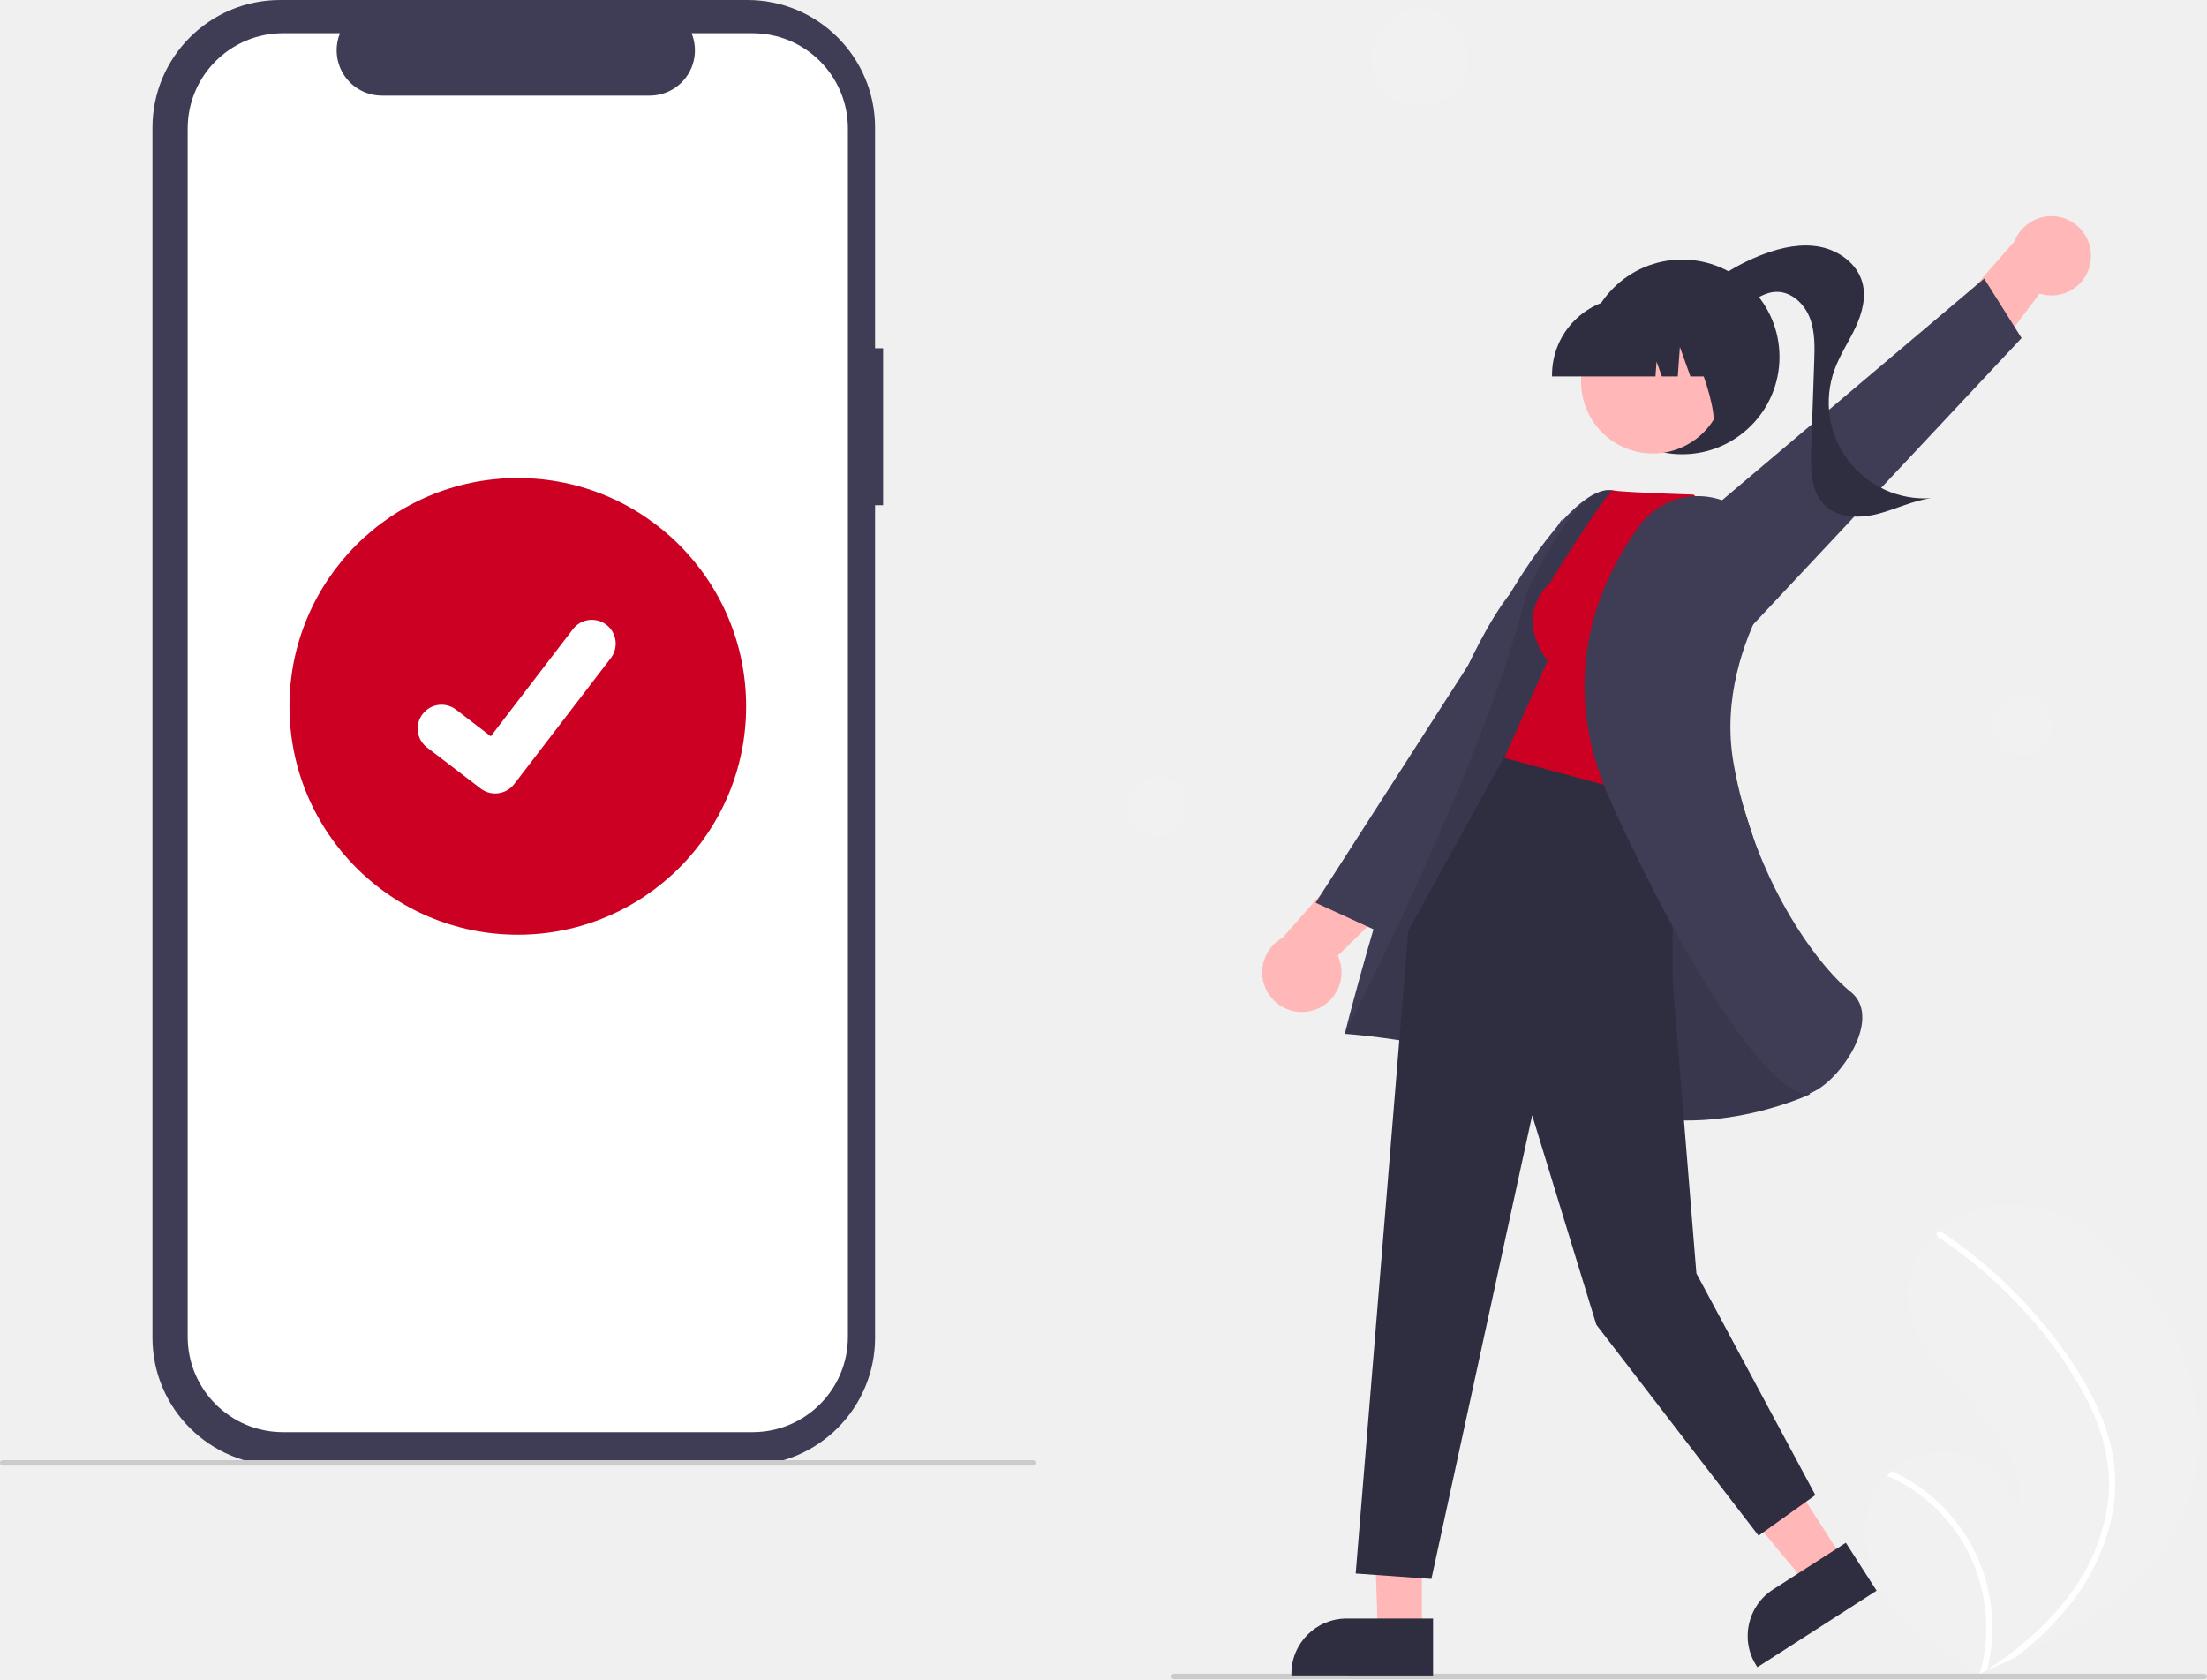
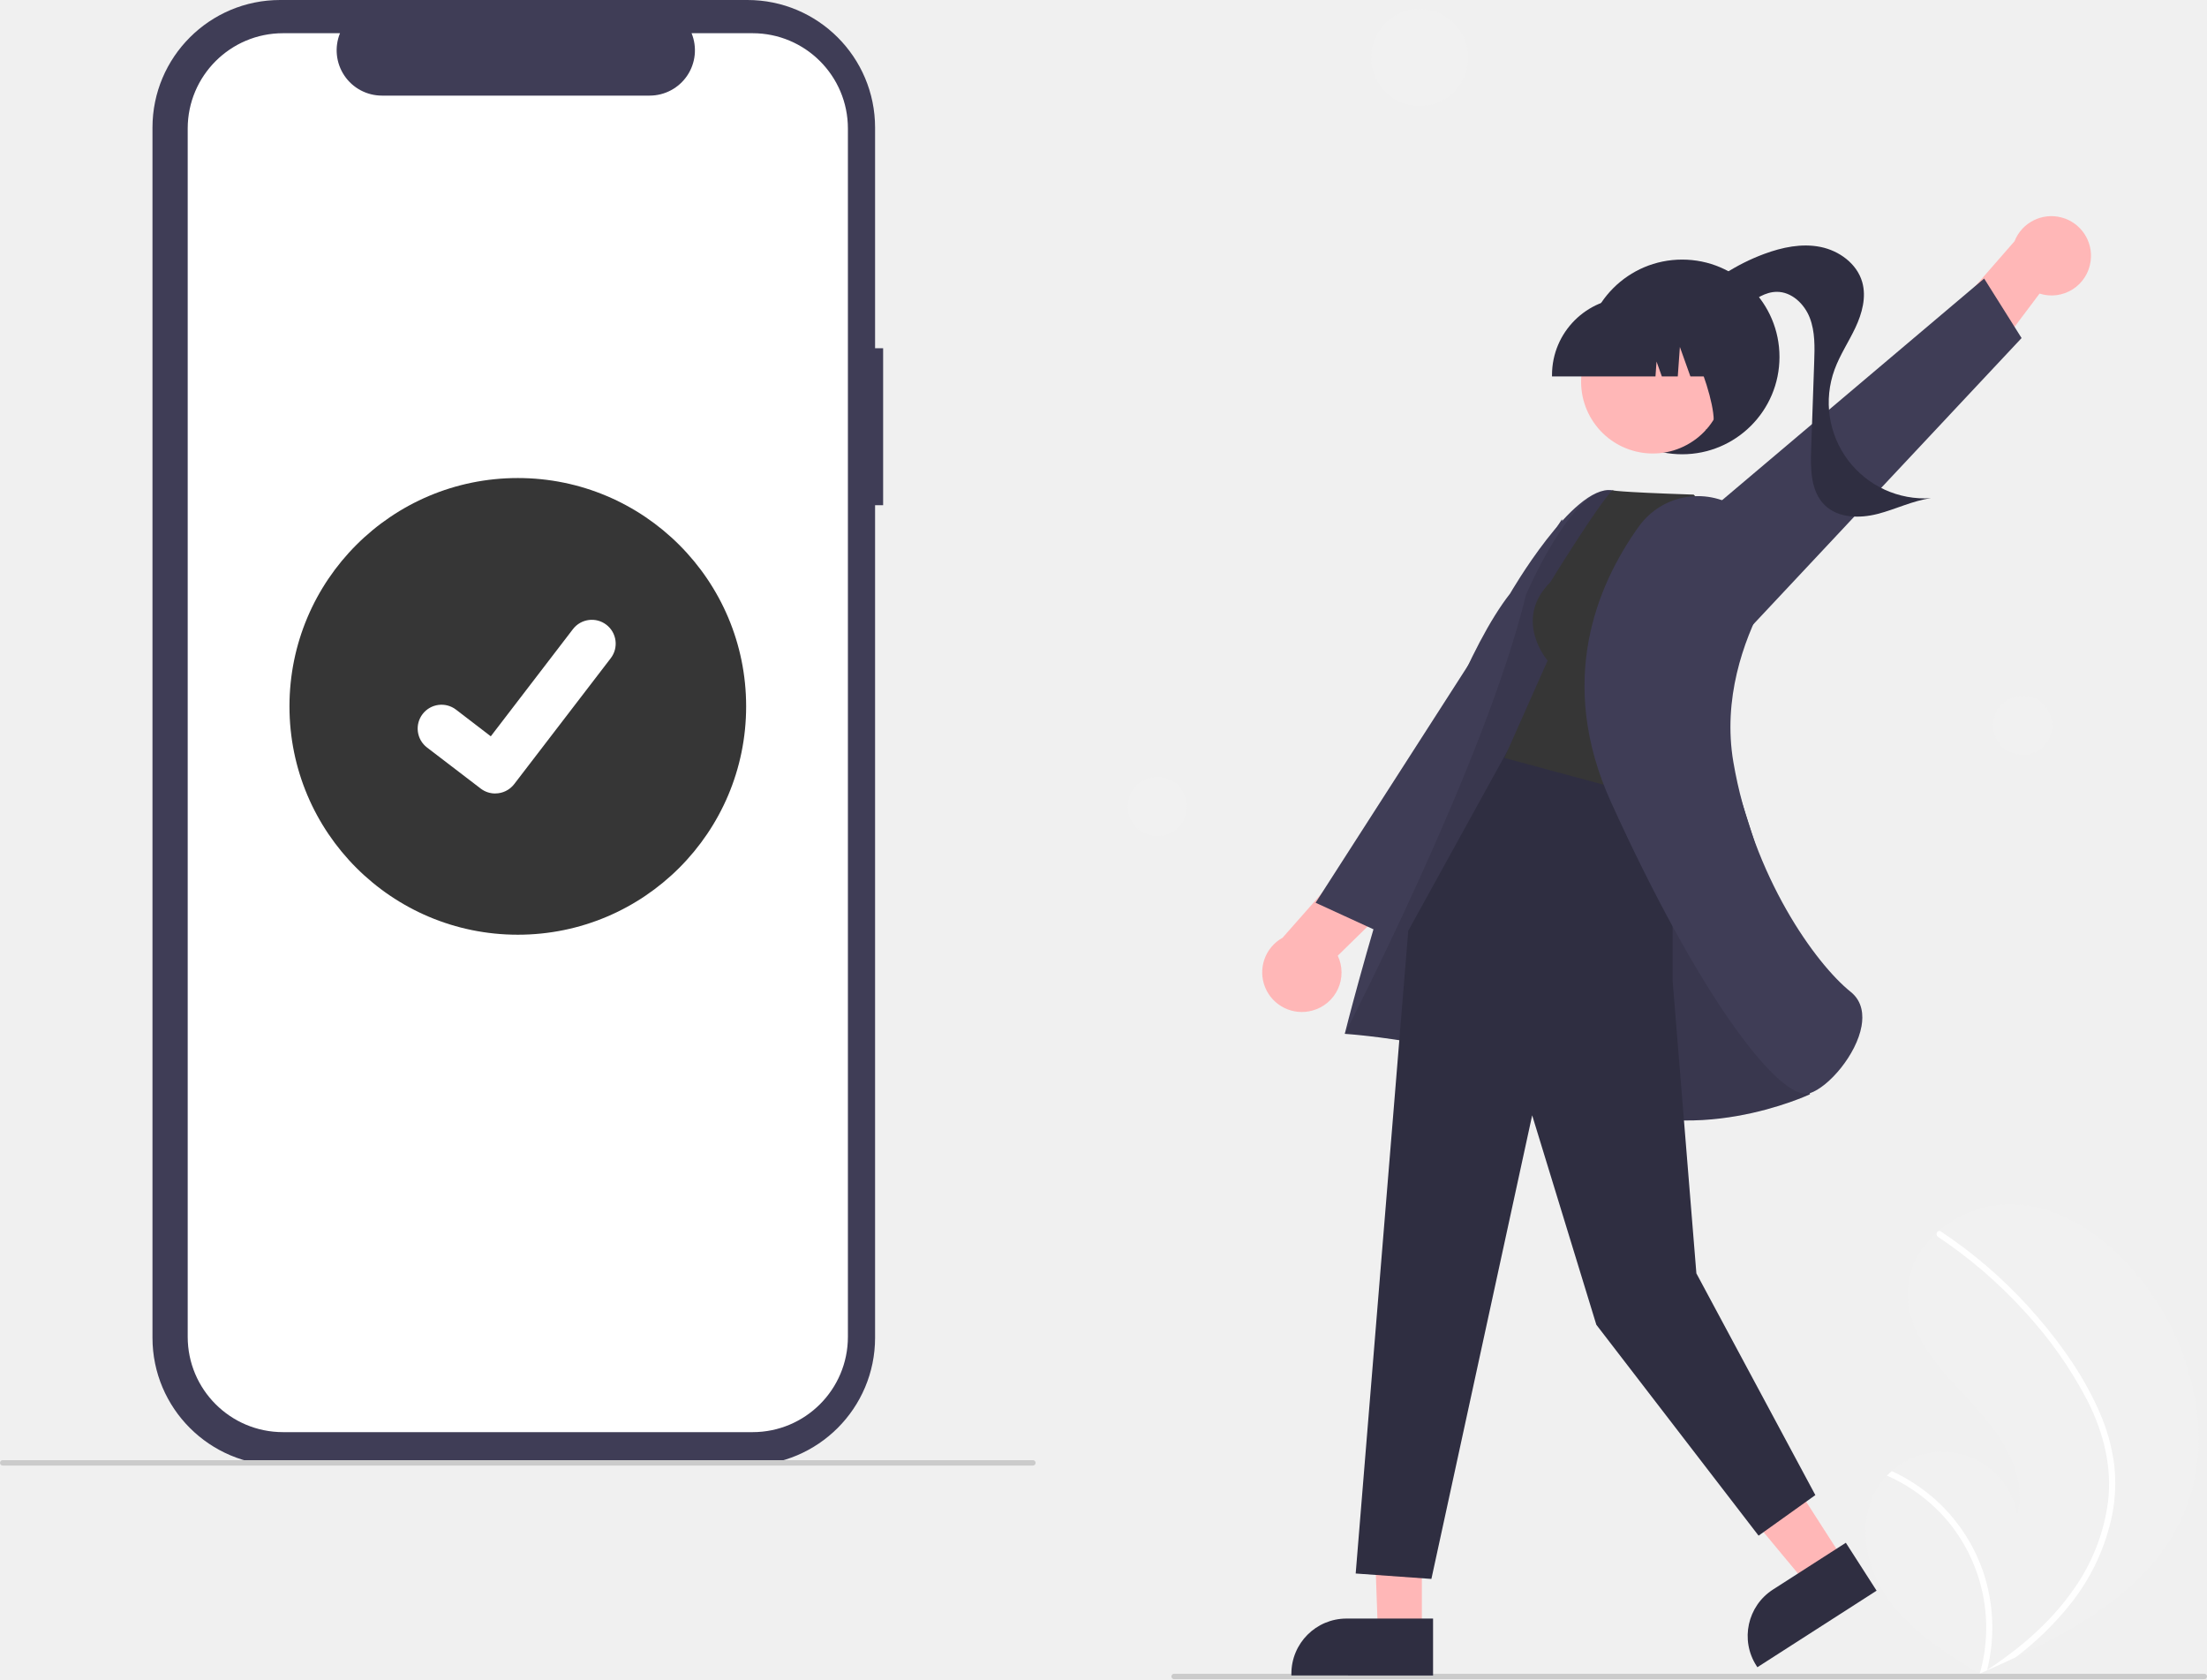
<svg xmlns="http://www.w3.org/2000/svg" data-name="Layer 1" width="816.215" height="621" viewBox="0 0 816.215 621">
  <path d="M518.501,268.281h-2.978V186.711A47.211,47.211,0,0,0,468.313,139.5H295.495a47.211,47.211,0,0,0-47.211,47.211V634.212a47.211,47.211,0,0,0,47.211,47.211H468.312a47.211,47.211,0,0,0,47.211-47.211v-307.868h2.978Z" transform="translate(-191.8923 -139.5)" fill="#3f3d56" />
  <path d="M470.217,151.783H447.659A16.75,16.75,0,0,1,432.15,174.859H333.145a16.75,16.75,0,0,1-15.508-23.076H296.567A35.256,35.256,0,0,0,261.311,187.039V633.884a35.256,35.256,0,0,0,35.256,35.256H470.217a35.256,35.256,0,0,0,35.256-35.256h0V187.039A35.256,35.256,0,0,0,470.217,151.783Z" transform="translate(-191.8923 -139.5)" fill="#fff" />
  <path d="M573.892,681.5h-381a1,1,0,0,1,0-2h381a1,1,0,0,1,0,2Z" transform="translate(-191.8923 -139.5)" fill="#cbcbcb" />
-   <circle id="baf12095-0797-4180-a98d-6422936d747a" data-name="Ellipse 44" cx="191.5" cy="261.234" r="84.446" fill="#cc0022" />
-   <path id="b582f34e-fd02-4670-b1d8-d23f069ed737-872" data-name="Path 395" d="M375.024,432.947a8.758,8.758,0,0,1-5.269-1.751l-.094-.071-19.846-15.182a8.819,8.819,0,1,1,10.732-13.998l12.855,9.858L403.778,372.174a8.816,8.816,0,0,1,12.36-1.633l.003.002-.189.262.194-.262a8.826,8.826,0,0,1,1.631,12.362l-35.729,46.592a8.821,8.821,0,0,1-7.015,3.439Z" transform="translate(-191.8923 -139.5)" fill="#fff" />
+   <circle id="baf12095-0797-4180-a98d-6422936d747a" data-name="Ellipse 44" cx="191.5" cy="261.234" r="84.446" fill="#363636" />
+   <path id="b582f34e-fd02-4670-b1d8-d23f069ed737-1681" data-name="Path 395" d="M375.024,432.947a8.758,8.758,0,0,1-5.269-1.751l-.094-.071-19.846-15.182a8.819,8.819,0,1,1,10.732-13.998l12.855,9.858L403.778,372.174a8.816,8.816,0,0,1,12.36-1.633l.003.002-.189.262.194-.262a8.826,8.826,0,0,1,1.631,12.362l-35.729,46.592a8.821,8.821,0,0,1-7.015,3.439Z" transform="translate(-191.8923 -139.5)" fill="#fff" />
  <path d="M886.137,689.8a26.263,26.263,0,0,1,3.606-4.595c.565-.586,1.16-1.137,1.774-1.674a28.142,28.142,0,0,1,46.402,16.007c4.124-15.252-6.612-30.276-17.406-41.816-10.8-11.536-23.143-24.191-23.081-39.998.03-8.796,4.333-16.643,10.829-22.46.2-.176.401-.352.605-.522a41.071,41.071,0,0,1,28.288-9.858c19.199,1.028,35.963,13.932,47.605,29.238,18.739,24.627,26.95,59.197,13.832,87.231-11.539,24.656-36.149,39.298-61.265,51.069q-5.261,2.466-10.501,4.783c-.023.006-.048.023-.071.029-.168.074-.336.148-.494.224-.721.318-1.442.636-2.157.95l.331.216,1.033.669c-.358-.217-.712-.427-1.07-.644-.107-.066-.219-.127-.325-.193-12.336-7.402-24.843-15.232-33.365-26.788C881.867,719.67,878.313,702.484,886.137,689.8Z" transform="translate(-191.8923 -139.5)" fill="#f1f1f1" />
  <path d="M968.44,661.936a69.818,69.818,0,0,1,5.376,19.53,60.624,60.624,0,0,1-.731,18.012,77.675,77.675,0,0,1-15.577,33.322,111.792,111.792,0,0,1-20.182,19.62q-5.26,2.466-10.501,4.783c-.023.006-.048.023-.072.029-.168.074-.336.148-.494.224-.721.318-1.442.636-2.157.95l.331.216,1.033.669c-.358-.217-.712-.427-1.07-.644-.106-.066-.219-.127-.325-.193a61.796,61.796,0,0,0-11.207-55.647A62.325,62.325,0,0,0,889.743,685.205c.564-.586,1.16-1.137,1.774-1.674a64.619,64.619,0,0,1,9.904,5.655,63.317,63.317,0,0,1,23.959,31.74,64.735,64.735,0,0,1,1.405,36.188c.619-.405,1.241-.82,1.845-1.234,11.492-7.75,22.083-17.057,30.061-28.471a72.261,72.261,0,0,0,12.822-32.585c1.529-12.834-1.682-25.454-7.412-36.905a151.257,151.257,0,0,0-23.696-33.67,171.872,171.872,0,0,0-31.776-27.322,1.236,1.236,0,0,1-.366-1.664,1.051,1.051,0,0,1,.605-.522.915.915,0,0,1,.78.158c1.44.961,2.868,1.931,4.279,2.929a173.822,173.822,0,0,1,31.765,29.016C954.721,637.4,962.94,649.126,968.44,661.936Z" transform="translate(-191.8923 -139.5)" fill="#fff" />
  <circle id="ae2e9f9a-ed63-4994-961d-af4fbb6f5199" data-name="Ellipse 44" cx="525.042" cy="21.276" r="17.934" fill="#f1f1f1" />
  <circle id="b777be60-18da-4893-88a8-55a275d98bc2" data-name="Ellipse 44" cx="748.042" cy="268.276" r="10.934" fill="#f1f1f1" />
  <circle id="a703acd2-aa23-4bff-9a86-75b7d9a928c1" data-name="Ellipse 44" cx="428.042" cy="298.276" r="10.934" fill="#f1f1f1" />
  <path d="M626.108,760.5h381a1,1,0,1,0,0-2h-381a1,1,0,0,0,0,2Z" transform="translate(-191.8923 -139.5)" fill="#cbcbcb" />
  <path d="M965.062,236.135a14.652,14.652,0,0,0-28.137-7.426l-30.917,35.444,9.072,25.337,31.093-41.415A14.573,14.573,0,0,0,965.062,236.135Z" transform="translate(-191.8923 -139.5)" fill="#ffb7b7" />
  <polygon points="645.013 234.549 747.642 125.02 733.799 103.012 605.076 211.876 645.013 234.549" fill="#3f3d56" />
  <circle cx="622.108" cy="132" r="36" fill="#2f2e41" />
  <path d="M816.894,251.163A75.485,75.485,0,0,1,844.357,233.404c6.639-2.459,13.865-3.979,20.805-2.582,6.941,1.397,13.504,6.198,15.44,13.008,1.583,5.568-.052,11.564-2.509,16.806-2.457,5.242-5.738,10.102-7.725,15.54a35.468,35.468,0,0,0,35.689,47.562c-6.819.914-13.105,4.119-19.771,5.825-6.666,1.706-14.533,1.59-19.486-3.185-5.241-5.052-5.346-13.267-5.093-20.542q.565-16.222,1.13-32.445c.192-5.515.356-11.208-1.633-16.356-1.989-5.148-6.716-9.656-12.235-9.609-4.183.035-7.885,2.569-11.239,5.068-3.354,2.499-6.905,5.165-11.071,5.536-4.166.372-8.923-2.711-8.611-6.882Z" transform="translate(-191.8923 -139.5)" fill="#2f2e41" />
  <path d="M677.269,513.223a14.652,14.652,0,0,1-11.039-26.925l31.101-35.284,26.305,5.683-36.997,36.238a14.573,14.573,0,0,1-9.369,20.287Z" transform="translate(-191.8923 -139.5)" fill="#ffb7b7" />
  <polygon points="587.698 247.405 510.183 344.705 486.555 333.857 577.665 192.012 587.698 247.405" fill="#3f3d56" />
  <polygon points="525.848 541.211 507.374 540.921 509.596 603.887 525.845 603.887 525.848 541.211" fill="#ffb7b7" />
  <path d="M721.882,738.082l-32.001-.001h-.001A20.395,20.395,0,0,0,669.486,758.474v.663l52.395.002Z" transform="translate(-191.8923 -139.5)" fill="#2f2e41" />
  <polygon points="648.165 524.511 627.984 537.467 668.352 586.032 682.026 577.253 648.165 524.511" fill="#ffb7b7" />
  <path d="M874.54,710.049,847.611,727.338l-.001.001a20.395,20.395,0,0,0-6.143,28.179l.358.558,44.091-28.307Z" transform="translate(-191.8923 -139.5)" fill="#2f2e41" />
  <path d="M847.247,471.74s-44.84-148.927-59.25-150.94-37.628,38.213-37.628,38.213c-30.103,38.408-61.144,162.821-61.144,162.821s51.747,3.238,89.573,23.363,82.468-1.019,82.468-1.019Z" transform="translate(-191.8923 -139.5)" fill="#3f3d56" />
  <path d="M847.247,471.74s-44.84-148.927-59.25-150.94-31.731,38.621-31.731,38.621c-15,62-67.041,162.413-67.041,162.413s51.747,3.238,89.573,23.363,82.468-1.019,82.468-1.019Z" transform="translate(-191.8923 -139.5)" opacity="0.1" style="isolation:isolate" />
  <polygon points="618.567 287.682 618.567 362.517 627.374 470.921 671.374 552.921 650.374 567.921 590.374 489.921 566.643 412.472 529.374 583.921 501.374 581.921 520.82 344.21 557.721 277.3 618.567 287.682" fill="#2f2e41" />
-   <path d="M765.25,354.8c-14,14-1,29-1,29l-16,36,63,17,22.016-98.378-15-16c-30-1-30.016-1.622-30.016-1.622C782.994,325.944,765.25,354.8,765.25,354.8Z" transform="translate(-191.8923 -139.5)" fill="#cc0022" />
+   <path d="M765.25,354.8c-14,14-1,29-1,29l-16,36,63,17,22.016-98.378-15-16c-30-1-30.016-1.622-30.016-1.622C782.994,325.944,765.25,354.8,765.25,354.8Z" transform="translate(-191.8923 -139.5)" fill="#363636" />
  <path d="M835.803,328.23a26.884,26.884,0,0,0-37.777,5.913c-15.838,22.052-30.482,57.661-10.305,102.072,32.399,71.31,60.593,107.814,72.055,107.811a4.56,4.56,0,0,0,1.473-.231c7.055-2.394,17.256-14.332,19.103-24.853.661-3.766.504-9.011-4-12.612-12.936-10.346-36.158-42.562-43.402-84.964-4.003-23.43,3.76-44.772,10.978-58.55a26.879,26.879,0,0,0-7.777-34.329h0Z" transform="translate(-191.8923 -139.5)" fill="#3f3d56" />
  <circle cx="803.14" cy="280.711" r="26.5" transform="translate(-228.1167 280.1343) rotate(-28.6632)" fill="#ffb7b7" />
  <path d="M765.872,278.707h38.266l.393-5.494,1.962,5.494h5.892l.778-10.889,3.889,10.889h11.401v-.539a28.624,28.624,0,0,0-28.592-28.592h-5.395A28.624,28.624,0,0,0,765.872,278.168Z" transform="translate(-191.8923 -139.5)" fill="#2f2e41" />
  <path d="M822.67,298.454,839,293.156V253.5H808.156l.764.762C819.544,264.873,831.36,302.519,822.67,298.454Z" transform="translate(-191.8923 -139.5)" fill="#2f2e41" />
</svg>
